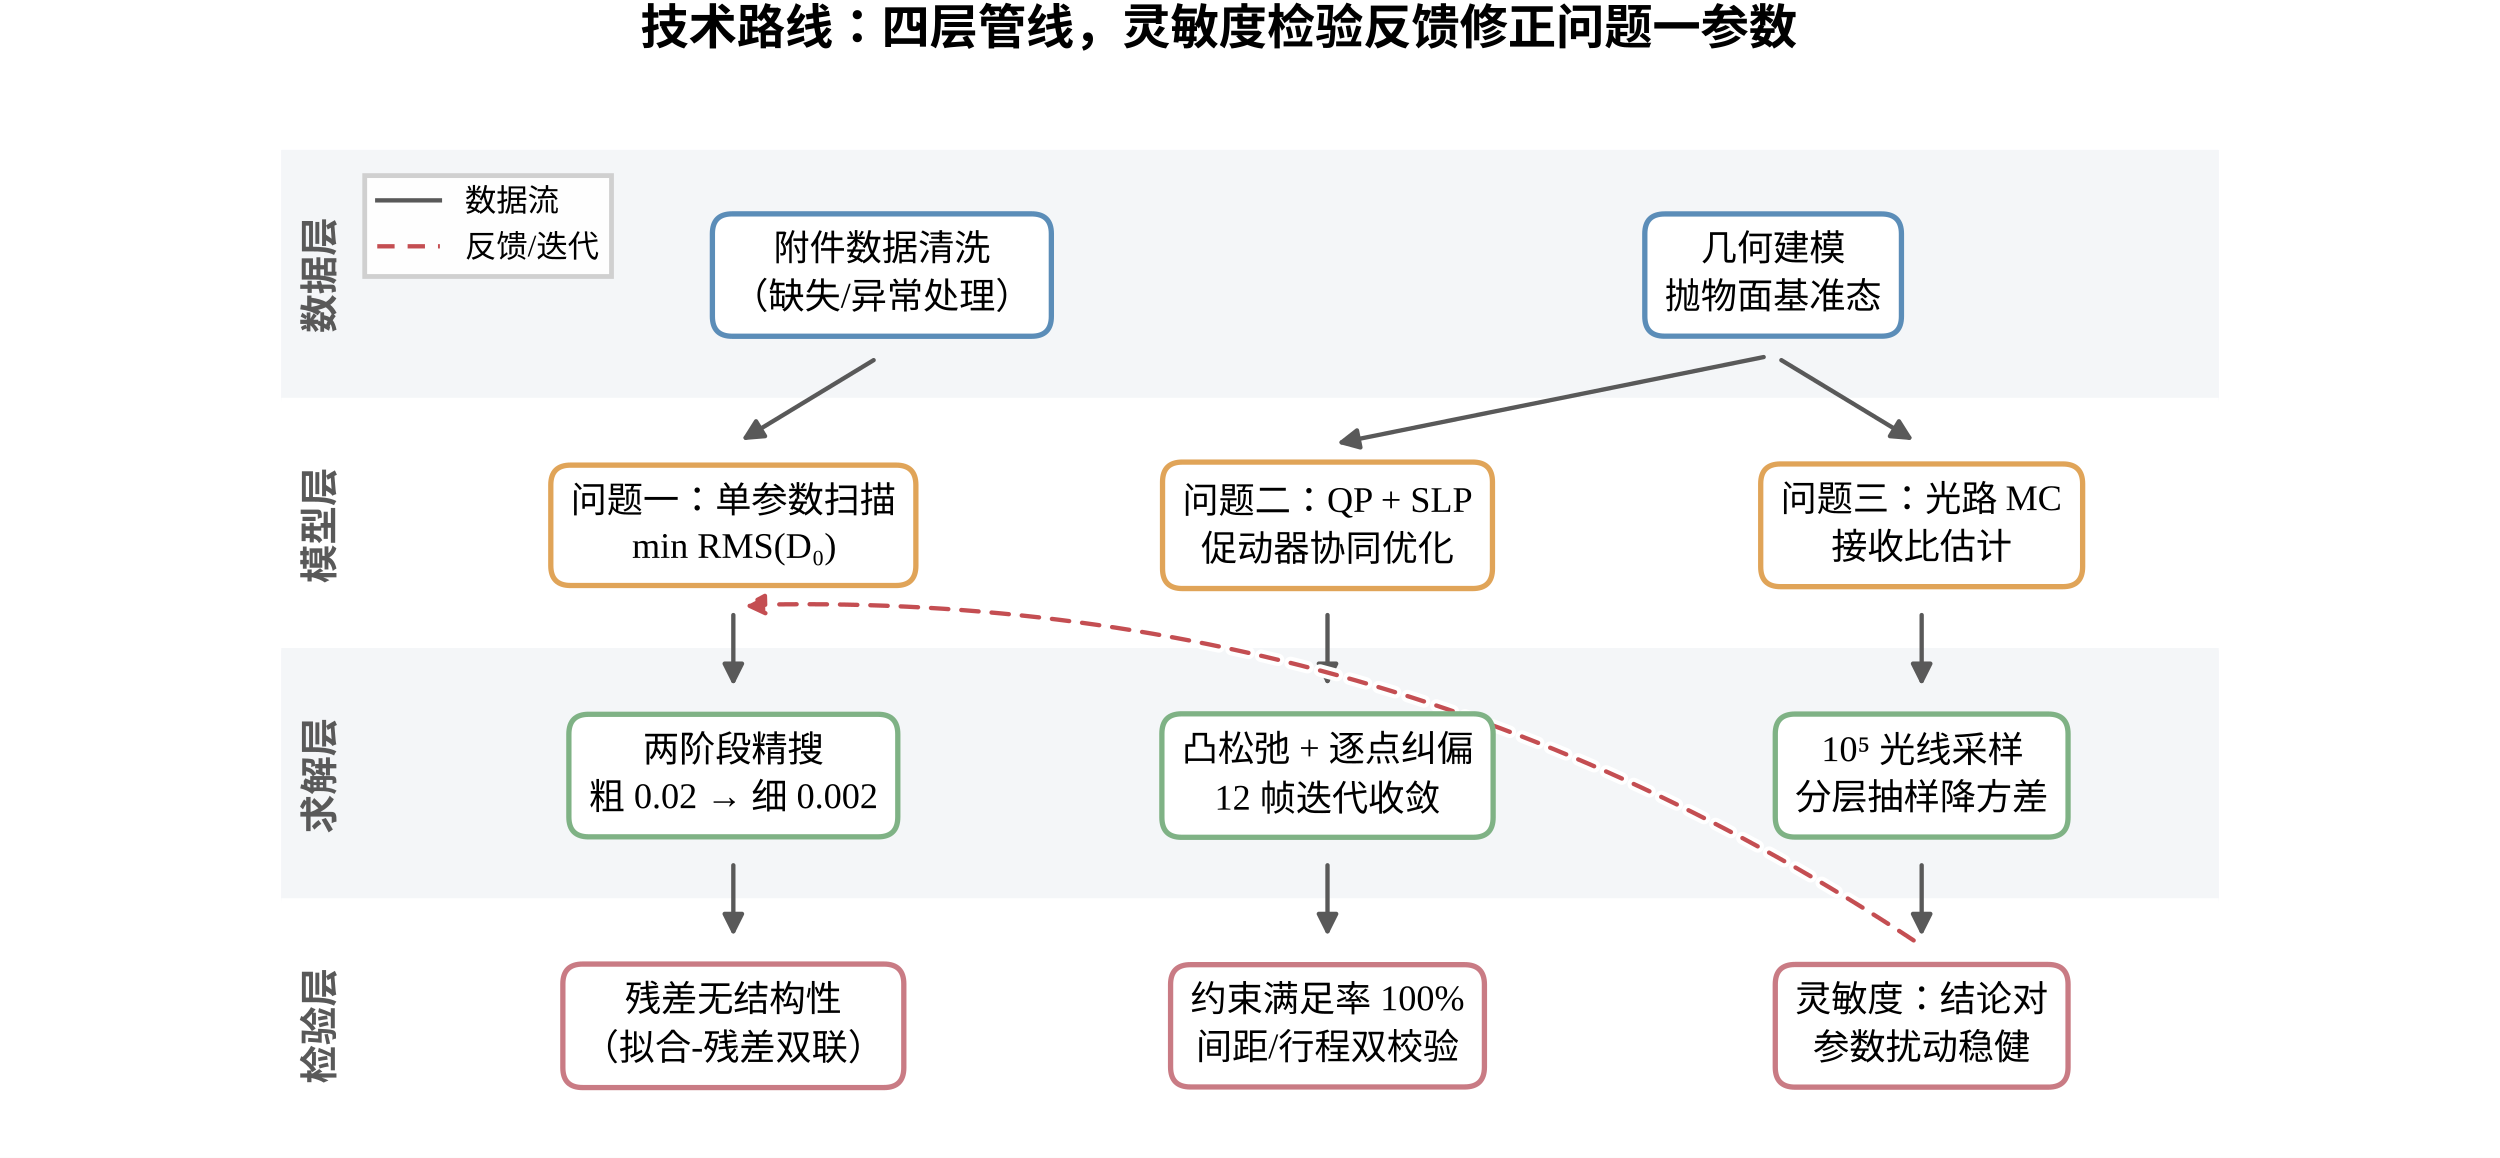
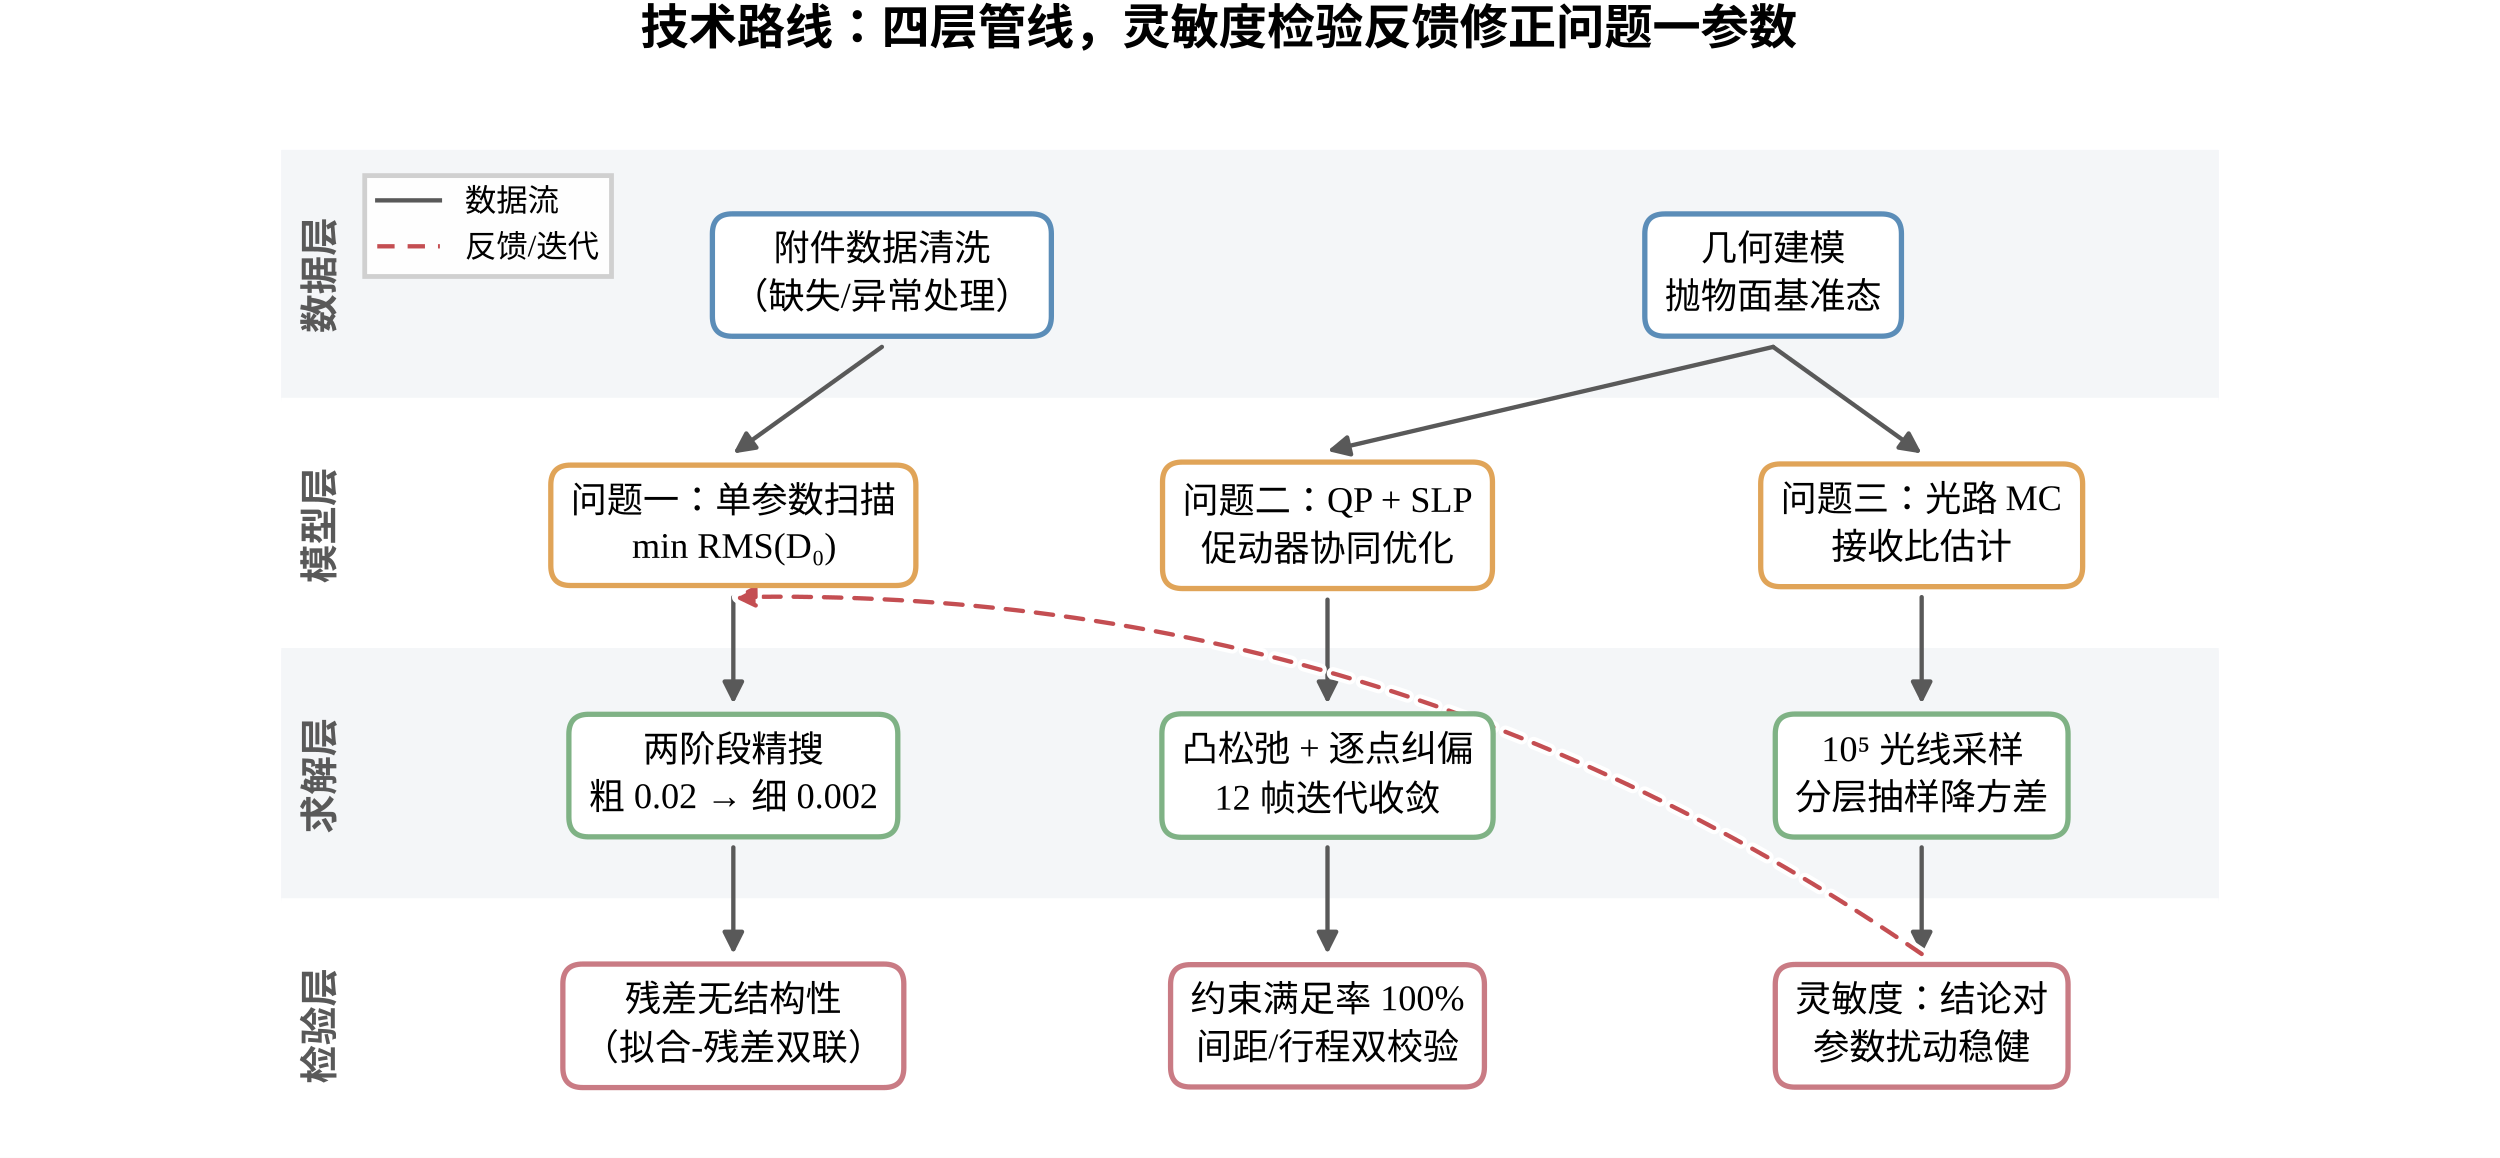
<svg xmlns="http://www.w3.org/2000/svg" width="518.74pt" height="240.255pt" viewBox="0 0 518.74 240.255" version="1.1">
  <defs>
    <style type="text/css">*{stroke-linejoin: round; stroke-linecap: butt}</style>
  </defs>
  <g id="figure_1">
    <g id="patch_1">
      <path d="M 0 240.255  L 518.74 240.255  L 518.74 0  L 0 0  z " style="fill: #ffffff" />
    </g>
    <g id="axes_1">
      <g id="patch_2">
-         <path d="M 58.358 83.038  L 460.382 83.038  L 460.382 31.112  L 58.358 31.112  z " clip-path="url(#pdbb2c42787)" style="fill: #f4f6f8; stroke: #f4f6f8; stroke-linejoin: miter" />
+         <path d="M 58.358 83.038  L 460.382 83.038  L 460.382 31.112  L 58.358 31.112  z " clip-path="url(#p6dadeb7cb9)" style="fill: #f4f6f8; stroke: #f4f6f8; stroke-linejoin: miter" />
      </g>
      <g id="patch_3">
-         <path d="M 58.358 134.964  L 460.382 134.964  L 460.382 83.038  L 58.358 83.038  z " clip-path="url(#pdbb2c42787)" style="fill: #ffffff; stroke: #ffffff; stroke-linejoin: miter" />
+         <path d="M 58.358 134.964  L 460.382 134.964  L 460.382 83.038  L 58.358 83.038  z " clip-path="url(#p6dadeb7cb9)" style="fill: #ffffff; stroke: #ffffff; stroke-linejoin: miter" />
      </g>
      <g id="patch_4">
-         <path d="M 58.358 186.89  L 460.382 186.89  L 460.382 134.964  L 58.358 134.964  z " clip-path="url(#pdbb2c42787)" style="fill: #f4f6f8; stroke: #f4f6f8; stroke-linejoin: miter" />
+         <path d="M 58.358 186.89  L 460.382 186.89  L 460.382 134.964  L 58.358 134.964  z " clip-path="url(#p6dadeb7cb9)" style="fill: #f4f6f8; stroke: #f4f6f8; stroke-linejoin: miter" />
      </g>
      <g id="patch_5">
-         <path d="M 58.358 238.815  L 460.382 238.815  L 460.382 186.89  L 58.358 186.89  z " clip-path="url(#pdbb2c42787)" style="fill: #ffffff; stroke: #ffffff; stroke-linejoin: miter" />
+         <path d="M 58.358 238.815  L 460.382 238.815  L 460.382 186.89  L 58.358 186.89  z " clip-path="url(#p6dadeb7cb9)" style="fill: #ffffff; stroke: #ffffff; stroke-linejoin: miter" />
      </g>
      <g id="patch_6">
-         <path d="M 181.274 74.729  Q 167.573 83.039 154.733 90.826  " clip-path="url(#pdbb2c42787)" style="fill: none; stroke: #595959; stroke-width: 0.9; stroke-linecap: round" />
-         <path d="M 158.745 90.498  L 154.733 90.826  L 156.878 87.42  z " clip-path="url(#pdbb2c42787)" style="fill: #595959; stroke: #595959; stroke-width: 0.9; stroke-linecap: round" />
+         <path d="M 182.986 71.982  Q 167.575 83.038 152.981 93.508  " clip-path="url(#p6dadeb7cb9)" style="fill: none; stroke: #595959; stroke-width: 0.9; stroke-linecap: round" />
+         <path d="M 156.956 92.872  L 152.981 93.508  L 154.857 89.946  z " clip-path="url(#p6dadeb7cb9)" style="fill: #595959; stroke: #595959; stroke-width: 0.9; stroke-linecap: round" />
      </g>
      <g id="patch_7">
-         <path d="M 365.955 74.088  Q 321.682 83.038 278.396 91.789  " clip-path="url(#pdbb2c42787)" style="fill: none; stroke: #595959; stroke-width: 0.9; stroke-linecap: round" />
-         <path d="M 282.281 92.84  L 278.396 91.789  L 281.567 89.312  z " clip-path="url(#pdbb2c42787)" style="fill: #595959; stroke: #595959; stroke-width: 0.9; stroke-linecap: round" />
+         <path d="M 367.916 71.982  Q 321.684 82.777 276.431 93.344  " clip-path="url(#p6dadeb7cb9)" style="fill: none; stroke: #595959; stroke-width: 0.9; stroke-linecap: round" />
+         <path d="M 280.346 94.278  L 276.431 93.344  L 279.527 90.773  z " clip-path="url(#p6dadeb7cb9)" style="fill: #595959; stroke: #595959; stroke-width: 0.9; stroke-linecap: round" />
      </g>
      <g id="patch_8">
-         <path d="M 369.628 74.729  Q 383.329 83.039 396.169 90.826  " clip-path="url(#pdbb2c42787)" style="fill: none; stroke: #595959; stroke-width: 0.9; stroke-linecap: round" />
-         <path d="M 394.024 87.42  L 396.169 90.826  L 392.157 90.498  z " clip-path="url(#pdbb2c42787)" style="fill: #595959; stroke: #595959; stroke-width: 0.9; stroke-linecap: round" />
+         <path d="M 367.916 71.982  Q 383.327 83.038 397.921 93.508  " clip-path="url(#p6dadeb7cb9)" style="fill: none; stroke: #595959; stroke-width: 0.9; stroke-linecap: round" />
+         <path d="M 396.045 89.946  L 397.921 93.508  L 393.946 92.872  z " clip-path="url(#p6dadeb7cb9)" style="fill: #595959; stroke: #595959; stroke-width: 0.9; stroke-linecap: round" />
      </g>
      <g id="patch_9">
-         <path d="M 152.164 127.621  Q 152.164 134.965 152.164 141.303  " clip-path="url(#pdbb2c42787)" style="fill: none; stroke: #595959; stroke-width: 0.9; stroke-linecap: round" />
-         <path d="M 153.964 137.703  L 152.164 141.303  L 150.364 137.703  z " clip-path="url(#pdbb2c42787)" style="fill: #595959; stroke: #595959; stroke-width: 0.9; stroke-linecap: round" />
+         <path d="M 152.164 123.907  Q 152.164 134.964 152.164 145.014  " clip-path="url(#p6dadeb7cb9)" style="fill: none; stroke: #595959; stroke-width: 0.9; stroke-linecap: round" />
+         <path d="M 153.964 141.414  L 152.164 145.014  L 150.364 141.414  z " clip-path="url(#p6dadeb7cb9)" style="fill: #595959; stroke: #595959; stroke-width: 0.9; stroke-linecap: round" />
      </g>
      <g id="patch_10">
-         <path d="M 275.451 127.621  Q 275.451 134.965 275.451 141.303  " clip-path="url(#pdbb2c42787)" style="fill: none; stroke: #595959; stroke-width: 0.9; stroke-linecap: round" />
-         <path d="M 277.251 137.703  L 275.451 141.303  L 273.651 137.703  z " clip-path="url(#pdbb2c42787)" style="fill: #595959; stroke: #595959; stroke-width: 0.9; stroke-linecap: round" />
+         <path d="M 275.451 124.429  Q 275.451 135.224 275.451 145.014  " clip-path="url(#p6dadeb7cb9)" style="fill: none; stroke: #595959; stroke-width: 0.9; stroke-linecap: round" />
+         <path d="M 277.251 141.414  L 275.451 145.014  L 273.651 141.414  z " clip-path="url(#p6dadeb7cb9)" style="fill: #595959; stroke: #595959; stroke-width: 0.9; stroke-linecap: round" />
      </g>
      <g id="patch_11">
-         <path d="M 398.738 127.621  Q 398.738 134.965 398.738 141.303  " clip-path="url(#pdbb2c42787)" style="fill: none; stroke: #595959; stroke-width: 0.9; stroke-linecap: round" />
-         <path d="M 400.538 137.703  L 398.738 141.303  L 396.938 137.703  z " clip-path="url(#pdbb2c42787)" style="fill: #595959; stroke: #595959; stroke-width: 0.9; stroke-linecap: round" />
+         <path d="M 398.738 123.907  Q 398.738 134.964 398.738 145.014  " clip-path="url(#p6dadeb7cb9)" style="fill: none; stroke: #595959; stroke-width: 0.9; stroke-linecap: round" />
+         <path d="M 400.538 141.414  L 398.738 145.014  L 396.938 141.414  z " clip-path="url(#p6dadeb7cb9)" style="fill: #595959; stroke: #595959; stroke-width: 0.9; stroke-linecap: round" />
      </g>
      <g id="patch_12">
-         <path d="M 152.164 179.546  Q 152.164 186.891 152.164 193.229  " clip-path="url(#pdbb2c42787)" style="fill: none; stroke: #595959; stroke-width: 0.9; stroke-linecap: round" />
-         <path d="M 153.964 189.629  L 152.164 193.229  L 150.364 189.629  z " clip-path="url(#pdbb2c42787)" style="fill: #595959; stroke: #595959; stroke-width: 0.9; stroke-linecap: round" />
+         <path d="M 152.164 175.833  Q 152.164 186.89 152.164 196.94  " clip-path="url(#p6dadeb7cb9)" style="fill: none; stroke: #595959; stroke-width: 0.9; stroke-linecap: round" />
+         <path d="M 153.964 193.34  L 152.164 196.94  L 150.364 193.34  z " clip-path="url(#p6dadeb7cb9)" style="fill: #595959; stroke: #595959; stroke-width: 0.9; stroke-linecap: round" />
      </g>
      <g id="patch_13">
-         <path d="M 275.451 179.546  Q 275.451 186.891 275.451 193.229  " clip-path="url(#pdbb2c42787)" style="fill: none; stroke: #595959; stroke-width: 0.9; stroke-linecap: round" />
-         <path d="M 277.251 189.629  L 275.451 193.229  L 273.651 189.629  z " clip-path="url(#pdbb2c42787)" style="fill: #595959; stroke: #595959; stroke-width: 0.9; stroke-linecap: round" />
+         <path d="M 275.451 175.833  Q 275.451 186.89 275.451 196.94  " clip-path="url(#p6dadeb7cb9)" style="fill: none; stroke: #595959; stroke-width: 0.9; stroke-linecap: round" />
+         <path d="M 277.251 193.34  L 275.451 196.94  L 273.651 193.34  z " clip-path="url(#p6dadeb7cb9)" style="fill: #595959; stroke: #595959; stroke-width: 0.9; stroke-linecap: round" />
      </g>
      <g id="patch_14">
-         <path d="M 398.738 179.546  Q 398.738 186.891 398.738 193.229  " clip-path="url(#pdbb2c42787)" style="fill: none; stroke: #595959; stroke-width: 0.9; stroke-linecap: round" />
-         <path d="M 400.538 189.629  L 398.738 193.229  L 396.938 189.629  z " clip-path="url(#pdbb2c42787)" style="fill: #595959; stroke: #595959; stroke-width: 0.9; stroke-linecap: round" />
+         <path d="M 398.738 175.833  Q 398.738 186.89 398.738 196.94  " clip-path="url(#p6dadeb7cb9)" style="fill: none; stroke: #595959; stroke-width: 0.9; stroke-linecap: round" />
+         <path d="M 400.538 193.34  L 398.738 196.94  L 396.938 193.34  z " clip-path="url(#p6dadeb7cb9)" style="fill: #595959; stroke: #595959; stroke-width: 0.9; stroke-linecap: round" />
      </g>
      <g id="patch_15">
-         <path d="M 397.073 195.13  Q 286.584 122.057 155.17 125.533  " clip-path="url(#pdbb2c42787)" style="fill: none; stroke-dasharray: 3.6,2.7; stroke-dashoffset: 0; stroke: #ffffff; stroke-width: 2.6; stroke-linecap: round" />
-         <path d="M 397.073 195.13  Q 286.584 122.057 155.17 125.533  " clip-path="url(#pdbb2c42787)" style="fill: none; stroke-dasharray: 3.6,2.7; stroke-dashoffset: 0; stroke: #c44e52; stroke-width: 0.9; stroke-linecap: round" />
-         <path d="M 158.816 127.237  L 155.17 125.533  L 158.721 123.639  z " clip-path="url(#pdbb2c42787)" style="fill: #c44e52; stroke-dasharray: 3.6,2.7; stroke-dashoffset: 0; stroke: #ffffff; stroke-width: 2.6; stroke-linecap: round" />
-         <path d="M 158.816 127.237  L 155.17 125.533  L 158.721 123.639  z " clip-path="url(#pdbb2c42787)" style="fill: #c44e52; stroke-dasharray: 3.6,2.7; stroke-dashoffset: 0; stroke: #c44e52; stroke-width: 0.9; stroke-linecap: round" />
+         <path d="M 398.738 197.946  Q 287.297 121.475 153.17 123.889  " clip-path="url(#p6dadeb7cb9)" style="fill: none; stroke-dasharray: 3.6,2.7; stroke-dashoffset: 0; stroke: #ffffff; stroke-width: 2.6; stroke-linecap: round" />
+         <path d="M 398.738 197.946  Q 287.297 121.475 153.17 123.889  " clip-path="url(#p6dadeb7cb9)" style="fill: none; stroke-dasharray: 3.6,2.7; stroke-dashoffset: 0; stroke: #c44e52; stroke-width: 0.9; stroke-linecap: round" />
+         <path d="M 156.802 125.624  L 153.17 123.889  L 156.737 122.025  z " clip-path="url(#p6dadeb7cb9)" style="fill: #c44e52; stroke-dasharray: 3.6,2.7; stroke-dashoffset: 0; stroke: #ffffff; stroke-width: 2.6; stroke-linecap: round" />
+         <path d="M 156.802 125.624  L 153.17 123.889  L 156.737 122.025  z " clip-path="url(#p6dadeb7cb9)" style="fill: #c44e52; stroke-dasharray: 3.6,2.7; stroke-dashoffset: 0; stroke: #c44e52; stroke-width: 0.9; stroke-linecap: round" />
      </g>
      <g id="line2d_1" />
      <g id="line2d_2" />
      <g id="text_1">
        <text style="font-weight: 700; font-size: 8px; font-family: 'Times New Roman', 'STIXGeneral', 'DejaVu Serif', 'Source Han Serif SC', 'SimSun', 'STSong', 'SimHei', 'Microsoft YaHei'; fill: #595959" transform="translate(69.09505 69.07488) rotate(-90)">数据层</text>
      </g>
      <g id="text_2">
        <g id="patch_16">
          <path d="M 151.944 69.772  L 214.027 69.772  Q 218.152 69.772 218.152 65.647  L 218.152 48.502  Q 218.152 44.377 214.027 44.377  L 151.944 44.377  Q 147.819 44.377 147.819 48.502  L 147.819 65.647  Q 147.819 69.772 151.944 69.772  z " style="fill: #ffffff; stroke: #5b8db8; stroke-width: 1.1; stroke-linejoin: miter" />
        </g>
        <text style="font-size: 7.5px; font-family: 'Times New Roman', 'STIXGeneral', 'DejaVu Serif', 'Source Han Serif SC', 'SimSun', 'STSong', 'SimHei', 'Microsoft YaHei'" transform="translate(160.4856 54.04529)">附件数据清洗</text>
        <text style="font-size: 7.5px; font-family: 'Times New Roman', 'STIXGeneral', 'DejaVu Serif', 'Source Han Serif SC', 'SimSun', 'STSong', 'SimHei', 'Microsoft YaHei'" transform="translate(151.9438 64.04314)">（缺失/异常处理）</text>
      </g>
      <g id="text_3">
        <g id="patch_17">
          <path d="M 345.416 69.756  L 390.416 69.756  Q 394.541 69.756 394.541 65.631  L 394.541 48.519  Q 394.541 44.394 390.416 44.394  L 345.416 44.394  Q 341.291 44.394 341.291 48.519  L 341.291 65.631  Q 341.291 69.756 345.416 69.756  z " style="fill: #ffffff; stroke: #5b8db8; stroke-width: 1.1; stroke-linejoin: miter" />
        </g>
        <text style="font-size: 7.5px; font-family: 'Times New Roman', 'STIXGeneral', 'DejaVu Serif', 'Source Han Serif SC', 'SimSun', 'STSong', 'SimHei', 'Microsoft YaHei'" transform="translate(352.9165 54.06199)">几何建模</text>
        <text style="font-size: 7.5px; font-family: 'Times New Roman', 'STIXGeneral', 'DejaVu Serif', 'Source Han Serif SC', 'SimSun', 'STSong', 'SimHei', 'Microsoft YaHei'" transform="translate(345.4165 64.02644)">抛物面基准态</text>
      </g>
      <g id="text_4">
        <text style="font-weight: 700; font-size: 8px; font-family: 'Times New Roman', 'STIXGeneral', 'DejaVu Serif', 'Source Han Serif SC', 'SimSun', 'STSong', 'SimHei', 'Microsoft YaHei'; fill: #595959" transform="translate(69.09505 121.0008) rotate(-90)">模型层</text>
      </g>
      <g id="text_5">
        <g id="patch_18">
          <path d="M 118.414 121.49  L 185.914 121.49  Q 190.039 121.49 190.039 117.365  L 190.039 100.637  Q 190.039 96.512 185.914 96.512  L 118.414 96.512  Q 114.289 96.512 114.289 100.637  L 114.289 117.365  Q 114.289 121.49 118.414 121.49  z " style="fill: #ffffff; stroke: #e0a458; stroke-width: 1.1; stroke-linejoin: miter" />
        </g>
        <text style="font-size: 7.5px; font-family: 'Times New Roman', 'STIXGeneral', 'DejaVu Serif', 'Source Han Serif SC', 'SimSun', 'STSong', 'SimHei', 'Microsoft YaHei'" transform="translate(118.4138 106.3447)">问题一：单参数扫描</text>
        <text style="font-size: 7.5px; font-family: 'Times New Roman', 'STIXGeneral', 'DejaVu Serif', 'Source Han Serif SC', 'SimSun', 'STSong', 'SimHei', 'Microsoft YaHei'" transform="translate(131.1415 115.7607)">min RMS(D₀)</text>
      </g>
      <g id="text_6">
        <g id="patch_19">
          <path d="M 245.347 122.12  L 305.555 122.12  Q 309.68 122.12 309.68 117.995  L 309.68 100.007  Q 309.68 95.882 305.555 95.882  L 245.347 95.882  Q 241.222 95.882 241.222 100.007  L 241.222 117.995  Q 241.222 122.12 245.347 122.12  z " style="fill: #ffffff; stroke: #e0a458; stroke-width: 1.1; stroke-linejoin: miter" />
        </g>
        <text style="font-size: 7.5px; font-family: 'Times New Roman', 'STIXGeneral', 'DejaVu Serif', 'Source Han Serif SC', 'SimSun', 'STSong', 'SimHei', 'Microsoft YaHei'" transform="translate(245.3473 106.4487)">问题二：QP + SLP</text>
        <text style="font-size: 7.5px; font-family: 'Times New Roman', 'STIXGeneral', 'DejaVu Serif', 'Source Han Serif SC', 'SimSun', 'STSong', 'SimHei', 'Microsoft YaHei'" transform="translate(249.201 116.3903)">促动器协同优化</text>
      </g>
      <g id="text_7">
        <g id="patch_20">
          <path d="M 369.465 121.73  L 428.012 121.73  Q 432.137 121.73 432.137 117.605  L 432.137 100.396  Q 432.137 96.271 428.012 96.271  L 369.465 96.271  Q 365.34 96.271 365.34 100.396  L 365.34 117.605  Q 365.34 121.73 369.465 121.73  z " style="fill: #ffffff; stroke: #e0a458; stroke-width: 1.1; stroke-linejoin: miter" />
        </g>
        <text style="font-size: 7.5px; font-family: 'Times New Roman', 'STIXGeneral', 'DejaVu Serif', 'Source Han Serif SC', 'SimSun', 'STSong', 'SimHei', 'Microsoft YaHei'" transform="translate(369.4648 106.0822)">问题三：光路 MC</text>
        <text style="font-size: 7.5px; font-family: 'Times New Roman', 'STIXGeneral', 'DejaVu Serif', 'Source Han Serif SC', 'SimSun', 'STSong', 'SimHei', 'Microsoft YaHei'" transform="translate(379.9883 116.001)">接收比估计</text>
      </g>
      <g id="text_8">
        <text style="font-weight: 700; font-size: 8px; font-family: 'Times New Roman', 'STIXGeneral', 'DejaVu Serif', 'Source Han Serif SC', 'SimSun', 'STSong', 'SimHei', 'Microsoft YaHei'; fill: #595959" transform="translate(69.10255 172.9267) rotate(-90)">求解层</text>
      </g>
      <g id="text_9">
        <g id="patch_21">
          <path d="M 122.164 173.642  L 182.164 173.642  Q 186.289 173.642 186.289 169.517  L 186.289 152.337  Q 186.289 148.212 182.164 148.212  L 122.164 148.212  Q 118.039 148.212 118.039 152.337  L 118.039 169.517  Q 118.039 173.642 122.164 173.642  z " style="fill: #ffffff; stroke: #7fb285; stroke-width: 1.1; stroke-linejoin: miter" />
        </g>
        <text style="font-size: 7.5px; font-family: 'Times New Roman', 'STIXGeneral', 'DejaVu Serif', 'Source Han Serif SC', 'SimSun', 'STSong', 'SimHei', 'Microsoft YaHei'" transform="translate(133.4138 158.0377)">两阶段精搜</text>
        <text style="font-size: 7.5px; font-family: 'Times New Roman', 'STIXGeneral', 'DejaVu Serif', 'Source Han Serif SC', 'SimSun', 'STSong', 'SimHei', 'Microsoft YaHei'" transform="translate(122.1638 167.9125)">粗 0.02 → 细 0.002</text>
      </g>
      <g id="text_10">
        <g id="patch_22">
          <path d="M 245.211 173.739  L 305.691 173.739  Q 309.816 173.739 309.816 169.614  L 309.816 152.24  Q 309.816 148.115 305.691 148.115  L 245.211 148.115  Q 241.086 148.115 241.086 152.24  L 241.086 169.614  Q 241.086 173.739 245.211 173.739  z " style="fill: #ffffff; stroke: #7fb285; stroke-width: 1.1; stroke-linejoin: miter" />
        </g>
        <text style="font-size: 7.5px; font-family: 'Times New Roman', 'STIXGeneral', 'DejaVu Serif', 'Source Han Serif SC', 'SimSun', 'STSong', 'SimHei', 'Microsoft YaHei'" transform="translate(245.2114 157.9325)">凸松弛 + 逐点纠偏</text>
        <text style="font-size: 7.5px; font-family: 'Times New Roman', 'STIXGeneral', 'DejaVu Serif', 'Source Han Serif SC', 'SimSun', 'STSong', 'SimHei', 'Microsoft YaHei'" transform="translate(252.0135 168.0095)">12 帧迭代收敛</text>
      </g>
      <g id="text_11">
        <g id="patch_23">
          <path d="M 372.488 173.69  L 424.988 173.69  Q 429.113 173.69 429.113 169.565  L 429.113 152.289  Q 429.113 148.164 424.988 148.164  L 372.488 148.164  Q 368.363 148.164 368.363 152.289  L 368.363 169.565  Q 368.363 173.69 372.488 173.69  z " style="fill: #ffffff; stroke: #7fb285; stroke-width: 1.1; stroke-linejoin: miter" />
        </g>
        <text style="font-size: 7.5px; font-family: 'Times New Roman', 'STIXGeneral', 'DejaVu Serif', 'Source Han Serif SC', 'SimSun', 'STSong', 'SimHei', 'Microsoft YaHei'" transform="translate(377.9264 157.929)">10⁵ 光线采样</text>
        <text style="font-size: 7.5px; font-family: 'Times New Roman', 'STIXGeneral', 'DejaVu Serif', 'Source Han Serif SC', 'SimSun', 'STSong', 'SimHei', 'Microsoft YaHei'" transform="translate(372.4883 167.9603)">分层抽样降方差</text>
      </g>
      <g id="text_12">
        <text style="font-weight: 700; font-size: 8px; font-family: 'Times New Roman', 'STIXGeneral', 'DejaVu Serif', 'Source Han Serif SC', 'SimSun', 'STSong', 'SimHei', 'Microsoft YaHei'; fill: #595959" transform="translate(69.09505 224.8526) rotate(-90)">检验层</text>
      </g>
      <g id="text_13">
        <g id="patch_24">
          <path d="M 120.915 225.664  L 183.412 225.664  Q 187.537 225.664 187.537 221.539  L 187.537 204.166  Q 187.537 200.041 183.412 200.041  L 120.915 200.041  Q 116.79 200.041 116.79 204.166  L 116.79 221.539  Q 116.79 225.664 120.915 225.664  z " style="fill: #ffffff; stroke: #c97b84; stroke-width: 1.1; stroke-linejoin: miter" />
        </g>
        <text style="font-size: 7.5px; font-family: 'Times New Roman', 'STIXGeneral', 'DejaVu Serif', 'Source Han Serif SC', 'SimSun', 'STSong', 'SimHei', 'Microsoft YaHei'" transform="translate(129.6638 209.8367)">残差无结构性</text>
        <text style="font-size: 7.5px; font-family: 'Times New Roman', 'STIXGeneral', 'DejaVu Serif', 'Source Han Serif SC', 'SimSun', 'STSong', 'SimHei', 'Microsoft YaHei'" transform="translate(120.9151 219.9348)">（拟合-残差双联）</text>
      </g>
      <g id="text_14">
        <g id="patch_25">
          <path d="M 247.015 225.539  L 303.887 225.539  Q 308.012 225.539 308.012 221.414  L 308.012 204.291  Q 308.012 200.166 303.887 200.166  L 247.015 200.166  Q 242.89 200.166 242.89 204.291  L 242.89 221.414  Q 242.89 225.539 247.015 225.539  z " style="fill: #ffffff; stroke: #c97b84; stroke-width: 1.1; stroke-linejoin: miter" />
        </g>
        <text style="font-size: 7.5px; font-family: 'Times New Roman', 'STIXGeneral', 'DejaVu Serif', 'Source Han Serif SC', 'SimSun', 'STSong', 'SimHei', 'Microsoft YaHei'" transform="translate(247.0149 209.8561)">约束满足率 100%</text>
        <text style="font-size: 7.5px; font-family: 'Times New Roman', 'STIXGeneral', 'DejaVu Serif', 'Source Han Serif SC', 'SimSun', 'STSong', 'SimHei', 'Microsoft YaHei'" transform="translate(248.1592 219.81)">间距/行程双校验</text>
      </g>
      <g id="text_15">
        <g id="patch_26">
          <path d="M 372.488 225.579  L 424.988 225.579  Q 429.113 225.579 429.113 221.454  L 429.113 204.251  Q 429.113 200.126 424.988 200.126  L 372.488 200.126  Q 368.363 200.126 368.363 204.251  L 368.363 221.454  Q 368.363 225.579 372.488 225.579  z " style="fill: #ffffff; stroke: #c97b84; stroke-width: 1.1; stroke-linejoin: miter" />
        </g>
        <text style="font-size: 7.5px; font-family: 'Times New Roman', 'STIXGeneral', 'DejaVu Serif', 'Source Han Serif SC', 'SimSun', 'STSong', 'SimHei', 'Microsoft YaHei'" transform="translate(372.4883 209.8622)">灵敏度：结论对</text>
        <text style="font-size: 7.5px; font-family: 'Times New Roman', 'STIXGeneral', 'DejaVu Serif', 'Source Han Serif SC', 'SimSun', 'STSong', 'SimHei', 'Microsoft YaHei'" transform="translate(376.2383 219.8495)">参数扰动稳健</text>
      </g>
      <g id="legend_1">
        <g id="patch_27">
          <path d="M 75.679 57.37  L 126.885 57.37  L 126.885 36.439  L 75.679 36.439  z " style="fill: #ffffff; opacity: 0.9; stroke: #cccccc; stroke-linejoin: miter" />
        </g>
        <g id="line2d_3">
          <path d="M 78.279 41.575  L 84.779 41.575  L 91.279 41.575  " style="fill: none; stroke: #595959; stroke-width: 0.9; stroke-linecap: square" />
        </g>
        <g id="text_16">
          <text style="font-size: 6.5px; font-family: 'Times New Roman', 'STIXGeneral', 'DejaVu Serif', 'Source Han Serif SC', 'SimSun', 'STSong', 'SimHei', 'Microsoft YaHei'; text-anchor: start" x="96.479" y="43.85" transform="rotate(-0 96.47909 43.84999)">数据流</text>
        </g>
        <g id="line2d_4">
          <path d="M 78.279 51.105  L 84.779 51.105  L 91.279 51.105  " style="fill: none; stroke-dasharray: 3.6,2.7; stroke-dashoffset: 0; stroke: #c44e52; stroke-width: 0.9" />
        </g>
        <g id="text_17">
          <text style="font-size: 6.5px; font-family: 'Times New Roman', 'STIXGeneral', 'DejaVu Serif', 'Source Han Serif SC', 'SimSun', 'STSong', 'SimHei', 'Microsoft YaHei'; text-anchor: start" x="96.479" y="53.38" transform="rotate(-0 96.47909 53.3796)">反馈/迭代</text>
        </g>
      </g>
    </g>
    <g id="text_18">
      <text style="font-weight: 700; font-size: 10px; font-family: 'Times New Roman', 'STIXGeneral', 'DejaVu Serif', 'Source Han Serif SC', 'SimSun', 'STSong', 'SimHei', 'Microsoft YaHei'; text-anchor: middle" x="252.886" y="9.151" transform="rotate(-0 252.8858 9.150938)">技术路线：四层管线，灵敏度检验反馈修正问题一参数</text>
    </g>
  </g>
  <defs>
-     <clipPath id="pdbb2c42787">
+     <clipPath id="p6dadeb7cb9">
      <rect x="58.358" y="31.112" width="402.024" height="207.704" />
    </clipPath>
  </defs>
</svg>
